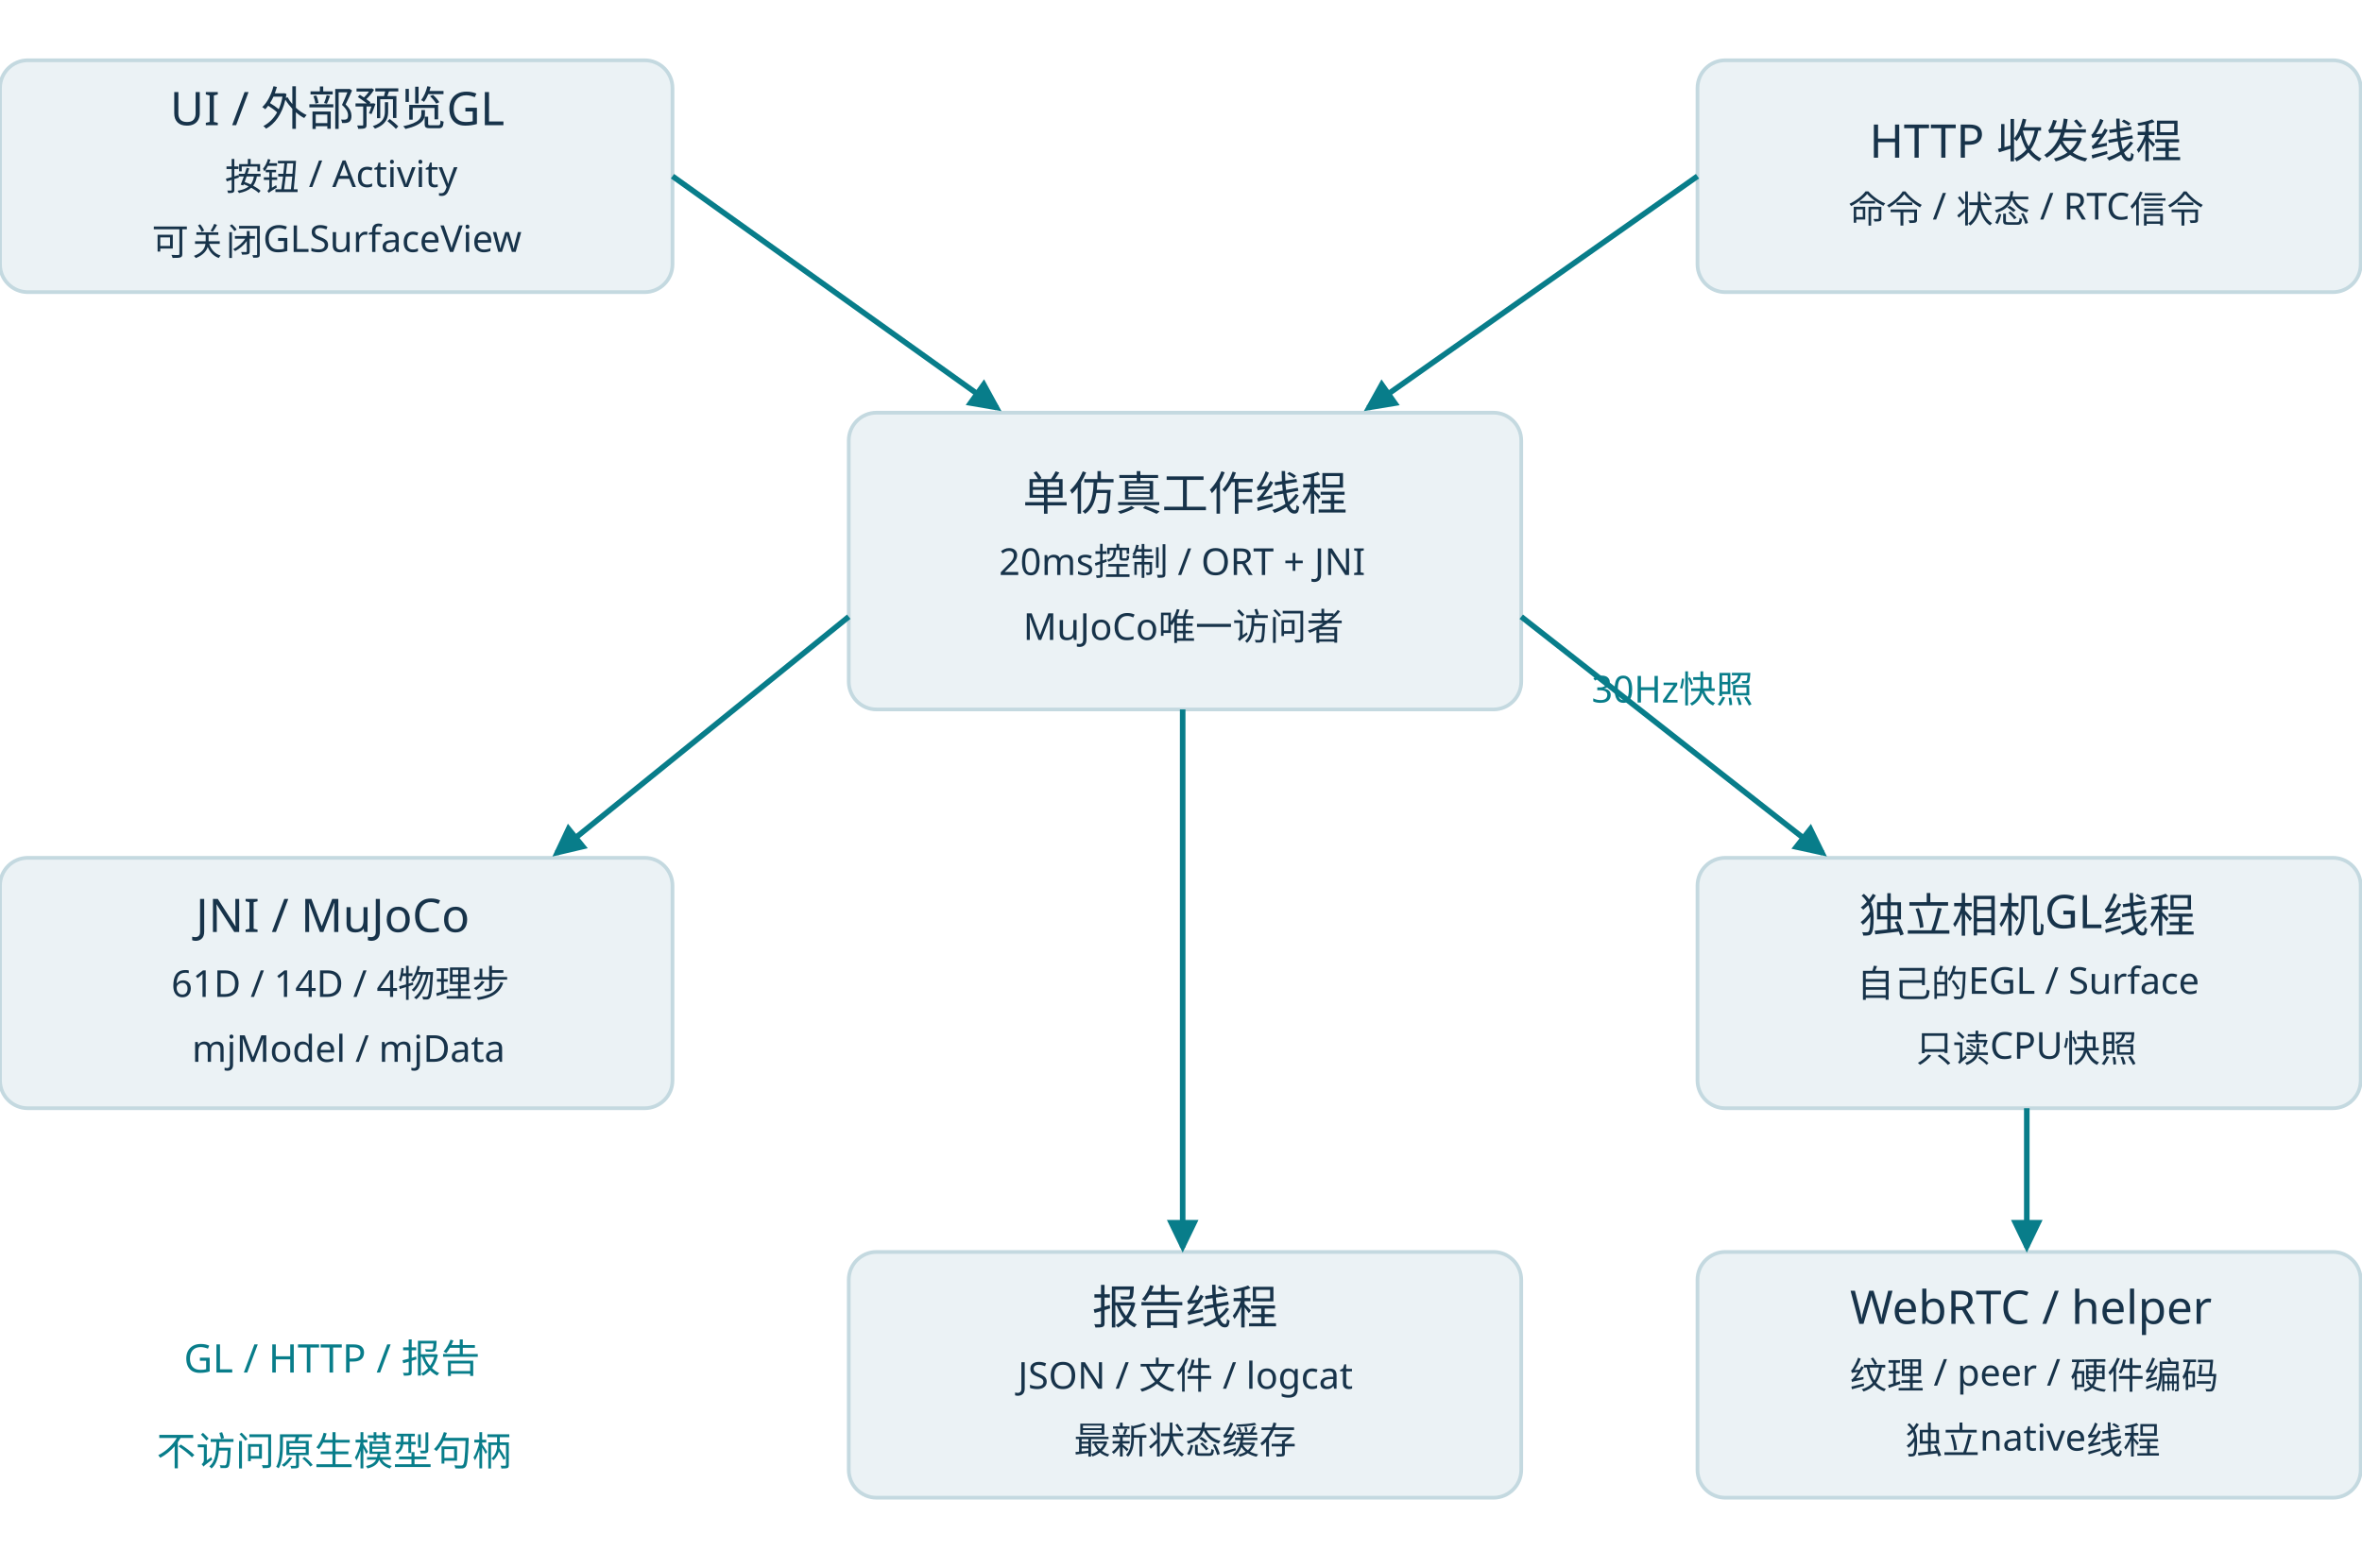
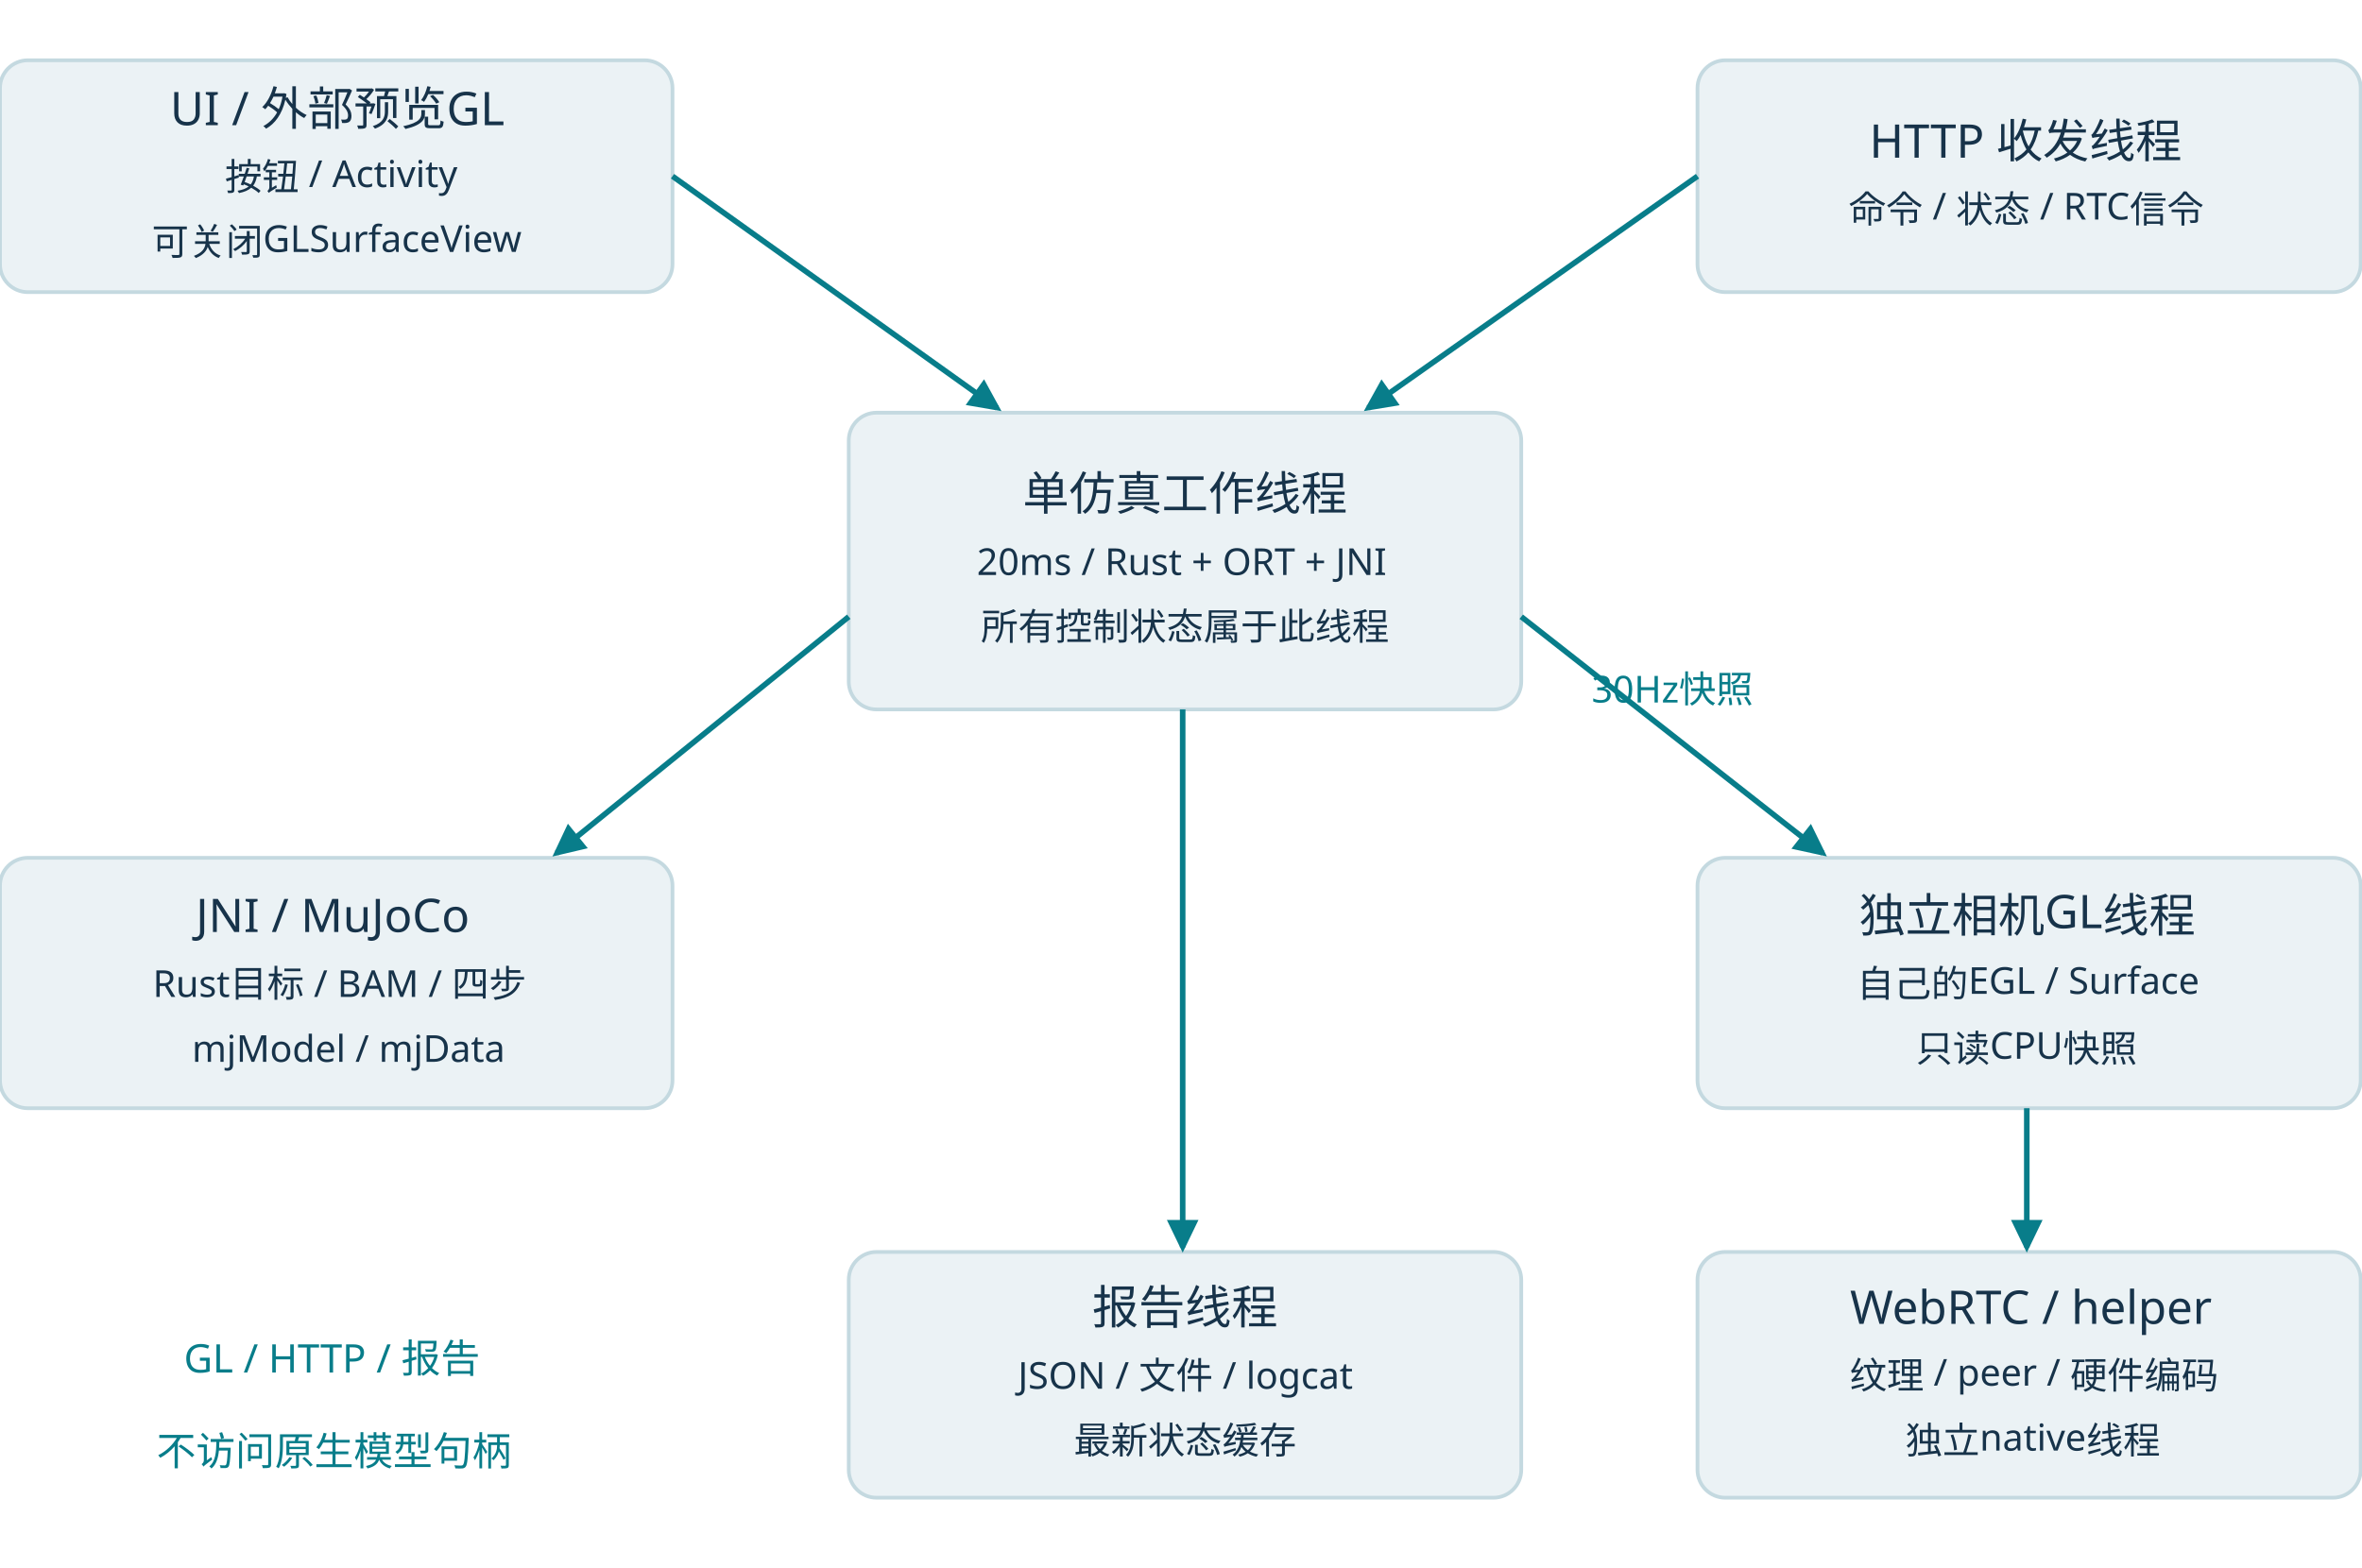
<svg xmlns="http://www.w3.org/2000/svg" width="509.276" height="338" preserveAspectRatio="xMinYMin meet" viewBox="0 0 509 338" version="1.0" fill-rule="evenodd">
  <clipPath id="clip">
    <rect x="0" y="0" width="509.276" height="338" />
  </clipPath>
  <g id="group" transform="scale(1,-1) translate(0,-338)" style="clip-path: url(#clip)">
    <g transform="">
      <rect x="0" y="275" width="145" height="50" rx="6" ry="6" style="stroke: rgb(77%,85%,88%); stroke-linecap: butt; stroke-width: 0.8; fill: rgb(92%,95%,96%); fill-rule: evenodd;" />
      <text x="36.663" y="311.0" style="font-family: CN; font-size: 10px;fill: rgb(9%,20%,29%); stroke:none;" transform="translate(0,622) scale(1,-1)">UI / 外部预览GL</text>
      <text x="48.498" y="297.0" style="font-family: CN; font-size: 8px;fill: rgb(9%,20%,29%); stroke:none;" transform="translate(0,594) scale(1,-1)">按钮 / Activity</text>
      <text x="32.709" y="283.0" style="font-family: CN; font-size: 8px;fill: rgb(9%,20%,29%); stroke:none;" transform="translate(0,566) scale(1,-1)">可关闭GLSurfaceView</text>
      <rect x="366" y="275" width="143" height="50" rx="6" ry="6" style="stroke: rgb(77%,85%,88%); stroke-linecap: butt; stroke-width: 0.8; fill: rgb(92%,95%,96%); fill-rule: evenodd;" />
      <text x="403.057" y="304.0" style="font-family: CN; font-size: 10px;fill: rgb(9%,20%,29%); stroke:none;" transform="translate(0,608) scale(1,-1)">HTTP 收发线程</text>
      <text x="398.611" y="290.0" style="font-family: CN; font-size: 8px;fill: rgb(9%,20%,29%); stroke:none;" transform="translate(0,580) scale(1,-1)">命令 / 状态 / RTC信令</text>
      <rect x="183" y="185" width="145" height="64" rx="6" ry="6" style="stroke: rgb(77%,85%,88%); stroke-linecap: butt; stroke-width: 0.8; fill: rgb(92%,95%,96%); fill-rule: evenodd;" />
      <text x="220.5" y="228.0" style="font-family: CN; font-size: 10px;fill: rgb(9%,20%,29%); stroke:none;" transform="translate(0,456) scale(1,-1)">单仿真工作线程</text>
-       <text x="215.383" y="214.0" style="font-family: CN; font-size: 8px;fill: rgb(9%,20%,29%); stroke:none;" transform="translate(0,428) scale(1,-1)">20ms控制 / ORT + JNI</text>
-       <text x="220.605" y="200.0" style="font-family: CN; font-size: 8px;fill: rgb(9%,20%,29%); stroke:none;" transform="translate(0,400) scale(1,-1)">MuJoCo唯一访问者</text>
+       <text x="210.6" y="214.0" style="font-family: CN; font-size: 8px;fill: rgb(9%,20%,29%); stroke:none;" transform="translate(0,428) scale(1,-1)">20ms / Rust + ORT + JNI</text>
+       <text x="211.5" y="200.0" style="font-family: CN; font-size: 8px;fill: rgb(9%,20%,29%); stroke:none;" transform="translate(0,400) scale(1,-1)">所有控制状态属于此线程</text>
      <path d="M 145,300 L 215,250 Z" style="stroke: rgb(3%,49%,54%); stroke-linecap: butt; stroke-width: 1.2;" />
      <polygon points="215 250, 212.121 255.264, 209.087 251.017" style="stroke: rgb(3%,49%,54%); stroke-linecap: butt; stroke-width: 1; fill: rgb(3%,49%,54%); fill-rule: evenodd;" />
      <path d="M 366,300 L 295,250 Z" style="stroke: rgb(3%,49%,54%); stroke-linecap: butt; stroke-width: 1.2;" />
      <polygon points="295 250, 300.92 250.977, 297.915 255.244" style="stroke: rgb(3%,49%,54%); stroke-linecap: butt; stroke-width: 1; fill: rgb(3%,49%,54%); fill-rule: evenodd;" />
      <rect x="0" y="99" width="145" height="54" rx="6" ry="6" style="stroke: rgb(77%,85%,88%); stroke-linecap: butt; stroke-width: 0.8; fill: rgb(92%,95%,96%); fill-rule: evenodd;" />
      <text x="42.214" y="137.0" style="font-family: CN; font-size: 10px;fill: rgb(9%,20%,29%); stroke:none;" transform="translate(0,274) scale(1,-1)">JNI / MuJoCo</text>
-       <text x="36.932" y="123.0" style="font-family: CN; font-size: 8px;fill: rgb(9%,20%,29%); stroke:none;" transform="translate(0,246) scale(1,-1)">61D / 14D / 4物理步</text>
+       <text x="32.939" y="123.0" style="font-family: CN; font-size: 8px;fill: rgb(9%,20%,29%); stroke:none;" transform="translate(0,246) scale(1,-1)">Rust目标 / BAM / 四步</text>
      <text x="41.381" y="109.0" style="font-family: CN; font-size: 8px;fill: rgb(9%,20%,29%); stroke:none;" transform="translate(0,218) scale(1,-1)">mjModel / mjData</text>
      <path d="M 183,205 L 120,154 Z" style="stroke: rgb(3%,49%,54%); stroke-linecap: butt; stroke-width: 1.2;" />
      <polygon points="120 154, 125.841 155.371, 122.557 159.428" style="stroke: rgb(3%,49%,54%); stroke-linecap: butt; stroke-width: 1; fill: rgb(3%,49%,54%); fill-rule: evenodd;" />
      <rect x="183" y="15" width="145" height="53" rx="6" ry="6" style="stroke: rgb(77%,85%,88%); stroke-linecap: butt; stroke-width: 0.8; fill: rgb(92%,95%,96%); fill-rule: evenodd;" />
      <text x="235.5" y="52.5" style="font-family: CN; font-size: 10px;fill: rgb(9%,20%,29%); stroke:none;" transform="translate(0,105) scale(1,-1)">报告线程</text>
      <text x="219.49" y="38.5" style="font-family: CN; font-size: 8px;fill: rgb(9%,20%,29%); stroke:none;" transform="translate(0,77) scale(1,-1)">JSON / 文件 / logcat</text>
      <text x="231.5" y="24.5" style="font-family: CN; font-size: 8px;fill: rgb(9%,20%,29%); stroke:none;" transform="translate(0,49) scale(1,-1)">最新状态缓存</text>
      <path d="M 255,185 L 255,69 Z" style="stroke: rgb(3%,49%,54%); stroke-linecap: butt; stroke-width: 1.2;" />
      <polygon points="255 69, 257.61 74.403, 252.39 74.403" style="stroke: rgb(3%,49%,54%); stroke-linecap: butt; stroke-width: 1; fill: rgb(3%,49%,54%); fill-rule: evenodd;" />
      <rect x="366" y="99" width="143" height="54" rx="6" ry="6" style="stroke: rgb(77%,85%,88%); stroke-linecap: butt; stroke-width: 0.8; fill: rgb(92%,95%,96%); fill-rule: evenodd;" />
      <text x="400.83" y="137.0" style="font-family: CN; font-size: 10px;fill: rgb(9%,20%,29%); stroke:none;" transform="translate(0,274) scale(1,-1)">独立相机GL线程</text>
      <text x="400.377" y="123.0" style="font-family: CN; font-size: 8px;fill: rgb(9%,20%,29%); stroke:none;" transform="translate(0,246) scale(1,-1)">自己的EGL / Surface</text>
      <text x="413.055" y="109.0" style="font-family: CN; font-size: 8px;fill: rgb(9%,20%,29%); stroke:none;" transform="translate(0,218) scale(1,-1)">只读CPU快照</text>
      <path d="M 328,205 L 393,154 Z" style="stroke: rgb(3%,49%,54%); stroke-linecap: butt; stroke-width: 1.2;" />
      <polygon points="393 154, 390.361 159.388, 387.139 155.282" style="stroke: rgb(3%,49%,54%); stroke-linecap: butt; stroke-width: 1; fill: rgb(3%,49%,54%); fill-rule: evenodd;" />
      <text x="343.162" y="186.5" style="font-family: CN; font-size: 8px;fill: rgb(3%,49%,54%); stroke:none;" transform="translate(0,373) scale(1,-1)">30Hz快照</text>
      <rect x="366" y="15" width="143" height="53" rx="6" ry="6" style="stroke: rgb(77%,85%,88%); stroke-linecap: butt; stroke-width: 0.8; fill: rgb(92%,95%,96%); fill-rule: evenodd;" />
      <text x="398.877" y="52.5" style="font-family: CN; font-size: 10px;fill: rgb(9%,20%,29%); stroke:none;" transform="translate(0,105) scale(1,-1)">WebRTC / helper</text>
      <text x="398.826" y="38.5" style="font-family: CN; font-size: 8px;fill: rgb(9%,20%,29%); stroke:none;" transform="translate(0,77) scale(1,-1)">纹理 / peer / 硬件编码</text>
      <text x="410.826" y="24.5" style="font-family: CN; font-size: 8px;fill: rgb(9%,20%,29%); stroke:none;" transform="translate(0,49) scale(1,-1)">独立native线程</text>
      <path d="M 437,99 L 437,69 Z" style="stroke: rgb(3%,49%,54%); stroke-linecap: butt; stroke-width: 1.2;" />
      <polygon points="437 69, 439.61 74.403, 434.39 74.403" style="stroke: rgb(3%,49%,54%); stroke-linecap: butt; stroke-width: 1; fill: rgb(3%,49%,54%); fill-rule: evenodd;" />
      <text x="39.65" y="42" style="font-family: CN; font-size: 8.5px;fill: rgb(3%,49%,54%); stroke:none;" transform="translate(0,84) scale(1,-1)">GL / HTTP / 报告</text>
      <text x="33.75" y="22" style="font-family: CN; font-size: 8.5px;fill: rgb(3%,49%,54%); stroke:none;" transform="translate(0,44) scale(1,-1)">不访问原生模型句柄</text>
    </g>
  </g>
</svg>
